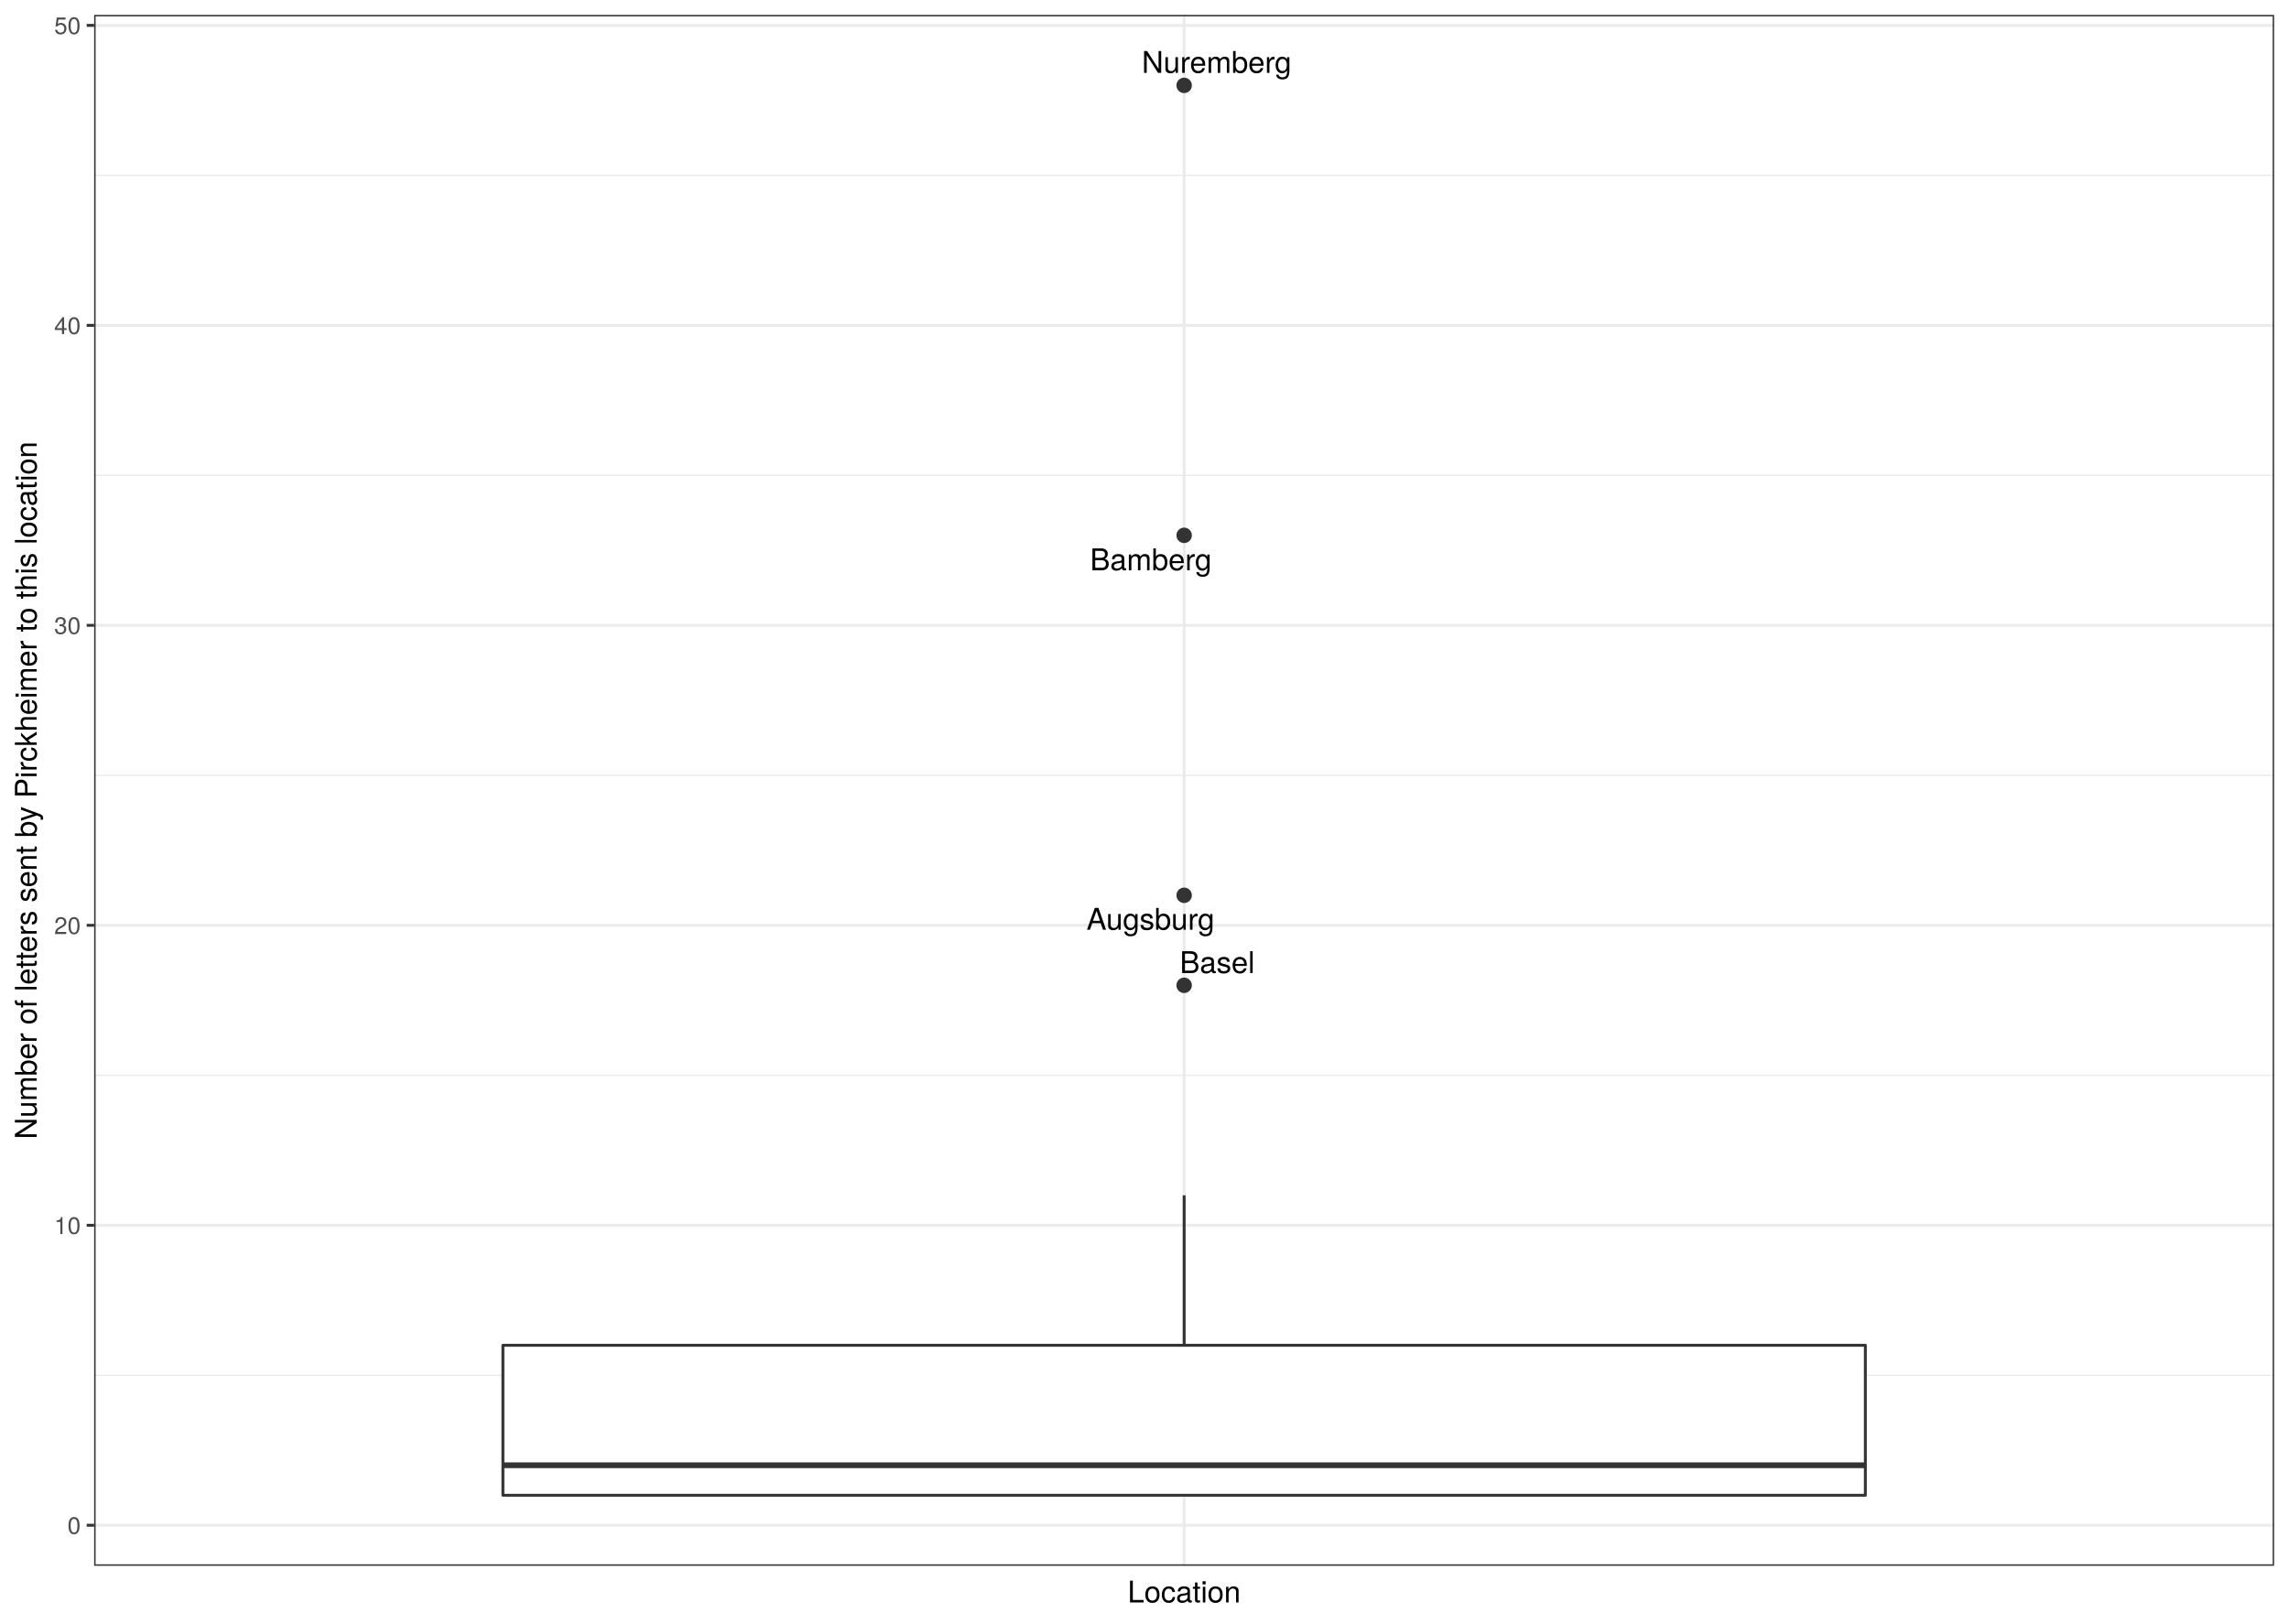
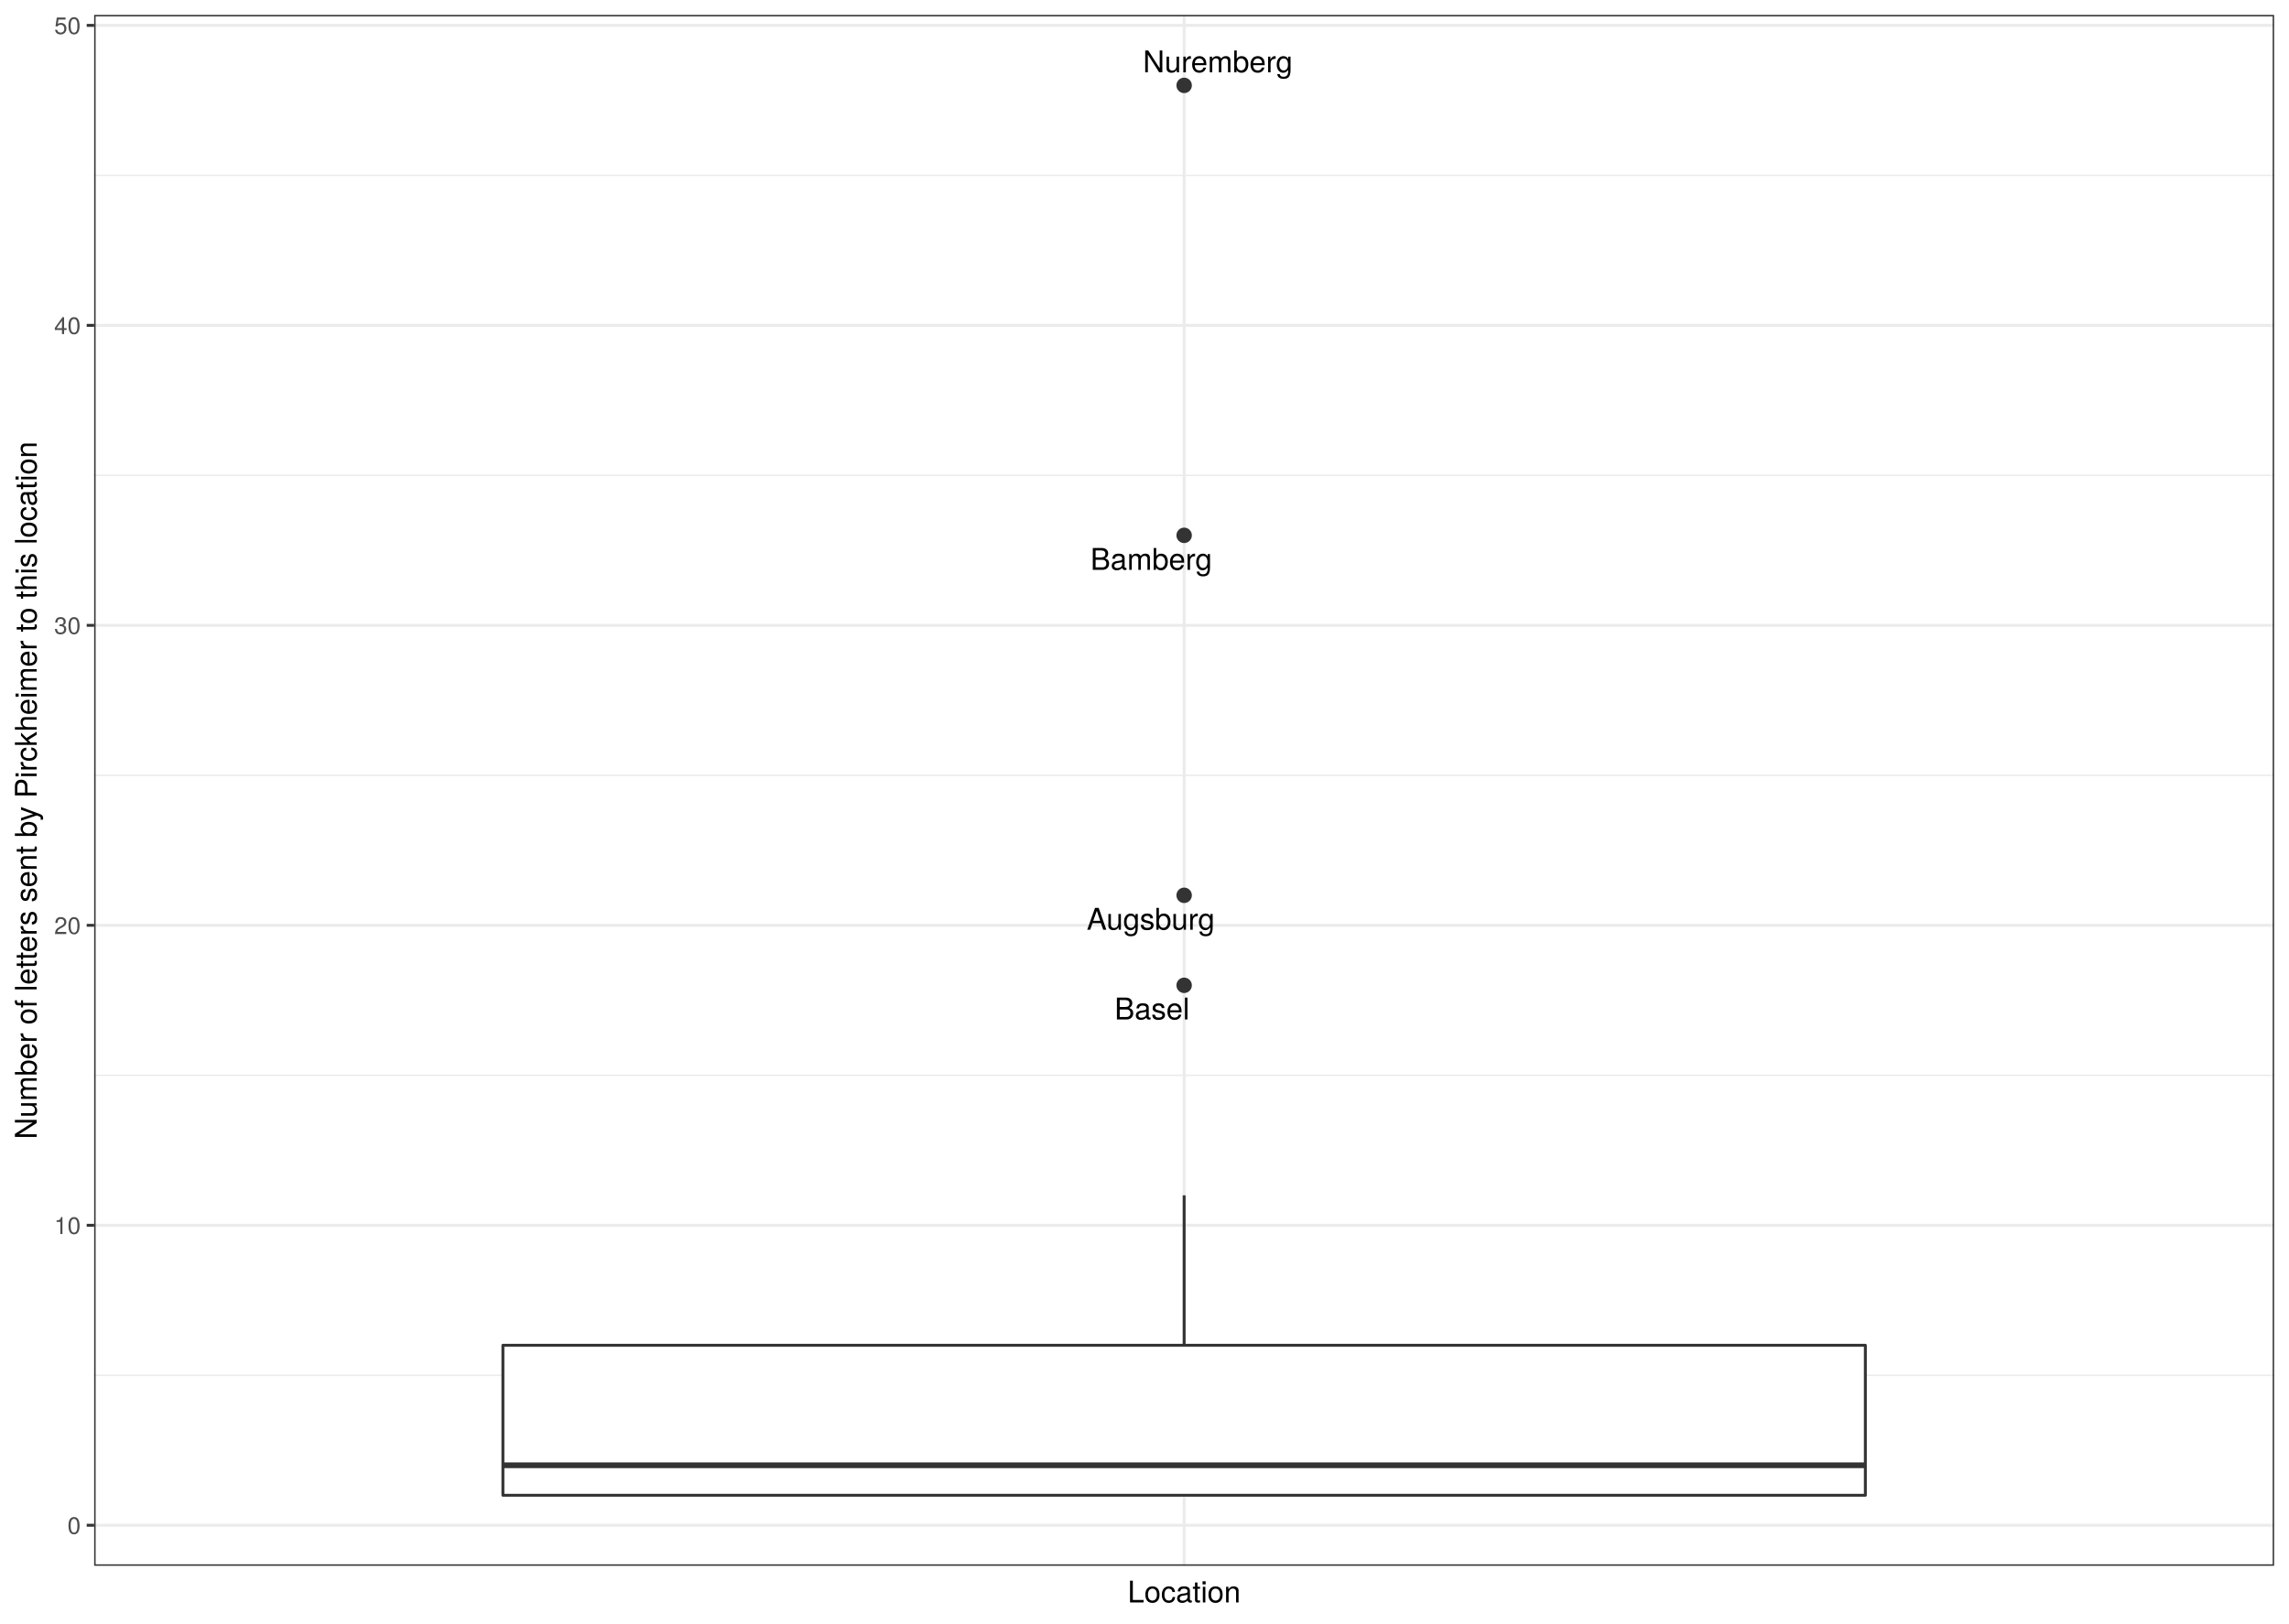
<svg xmlns="http://www.w3.org/2000/svg" class="svglite" width="842.40pt" height="597.60pt" viewBox="0 0 842.40 597.60">
  <defs>
    <style type="text/css">
    .svglite line, .svglite polyline, .svglite polygon, .svglite path, .svglite rect, .svglite circle {
      fill: none;
      stroke: #000000;
      stroke-linecap: round;
      stroke-linejoin: round;
      stroke-miterlimit: 10.00;
    }
    .svglite text {
      white-space: pre;
    }
  </style>
  </defs>
  <rect width="100%" height="100%" style="stroke: none; fill: #FFFFFF;" />
  <defs>
    <clipPath id="cpMC4wMHw4NDIuNDB8MC4wMHw1OTcuNjA=">
      <rect x="0.00" y="0.00" width="842.40" height="597.60" />
    </clipPath>
  </defs>
  <g clip-path="url(#cpMC4wMHw4NDIuNDB8MC4wMHw1OTcuNjA=)">
    <rect x="0" y="-0" width="842.40" height="597.60" style="stroke-width: 1.07; stroke: #FFFFFF; fill: #FFFFFF;" />
  </g>
  <defs>
    <clipPath id="cpMzQuNjV8ODM2LjkyfDUuNDh8NTc2LjMz">
      <rect x="34.65" y="5.48" width="802.27" height="570.85" />
    </clipPath>
  </defs>
  <g clip-path="url(#cpMzQuNjV8ODM2LjkyfDUuNDh8NTc2LjMz)">
    <rect x="34.65" y="5.48" width="802.27" height="570.85" style="stroke-width: 1.07; stroke: none; fill: #FFFFFF;" />
    <polyline points="34.65,506.22 836.92,506.22 " style="stroke-width: 0.53; stroke: #EBEBEB; stroke-linecap: butt;" />
    <polyline points="34.65,395.80 836.92,395.80 " style="stroke-width: 0.53; stroke: #EBEBEB; stroke-linecap: butt;" />
    <polyline points="34.65,285.38 836.92,285.38 " style="stroke-width: 0.53; stroke: #EBEBEB; stroke-linecap: butt;" />
    <polyline points="34.65,174.97 836.92,174.97 " style="stroke-width: 0.53; stroke: #EBEBEB; stroke-linecap: butt;" />
    <polyline points="34.65,64.55 836.92,64.55 " style="stroke-width: 0.53; stroke: #EBEBEB; stroke-linecap: butt;" />
    <polyline points="34.65,561.42 836.92,561.42 " style="stroke-width: 1.07; stroke: #EBEBEB; stroke-linecap: butt;" />
    <polyline points="34.65,451.01 836.92,451.01 " style="stroke-width: 1.07; stroke: #EBEBEB; stroke-linecap: butt;" />
    <polyline points="34.65,340.59 836.92,340.59 " style="stroke-width: 1.07; stroke: #EBEBEB; stroke-linecap: butt;" />
    <polyline points="34.65,230.18 836.92,230.18 " style="stroke-width: 1.07; stroke: #EBEBEB; stroke-linecap: butt;" />
    <polyline points="34.65,119.76 836.92,119.76 " style="stroke-width: 1.07; stroke: #EBEBEB; stroke-linecap: butt;" />
    <polyline points="34.65,9.34 836.92,9.34 " style="stroke-width: 1.07; stroke: #EBEBEB; stroke-linecap: butt;" />
    <polyline points="435.79,576.33 435.79,5.48 " style="stroke-width: 1.07; stroke: #EBEBEB; stroke-linecap: butt;" />
    <circle cx="435.79" cy="31.43" r="2.49" style="stroke-width: 0.71; stroke: #333333; fill: #333333;" />
    <circle cx="435.79" cy="197.05" r="2.49" style="stroke-width: 0.71; stroke: #333333; fill: #333333;" />
    <circle cx="435.79" cy="329.55" r="2.49" style="stroke-width: 0.71; stroke: #333333; fill: #333333;" />
    <circle cx="435.79" cy="362.68" r="2.49" style="stroke-width: 0.71; stroke: #333333; fill: #333333;" />
    <line x1="435.79" y1="495.17" x2="435.79" y2="439.97" style="stroke-width: 1.07; stroke: #333333; stroke-linecap: butt;" />
    <line x1="435.79" y1="550.38" x2="435.79" y2="550.38" style="stroke-width: 1.07; stroke: #333333; stroke-linecap: butt;" />
    <polygon points="185.08,495.17 185.08,550.38 686.49,550.38 686.49,495.17 185.08,495.17 " style="stroke-width: 1.07; stroke: #333333; fill: #FFFFFF;" />
    <line x1="185.08" y1="539.34" x2="686.49" y2="539.34" style="stroke-width: 2.13; stroke: #333333; stroke-linecap: butt;" />
-     <text x="447.73" y="26.82" text-anchor="middle" style="font-size: 11.04px; font-family: &quot;TeX Gyre Heros&quot;;" textLength="62.19px" lengthAdjust="spacingAndGlyphs">Nuremberg</text>
-     <text x="423.53" y="209.90" text-anchor="middle" style="font-size: 11.04px; font-family: &quot;TeX Gyre Heros&quot;;" textLength="50.20px" lengthAdjust="spacingAndGlyphs">Bamberg</text>
-     <text x="423.39" y="342.23" text-anchor="middle" style="font-size: 11.04px; font-family: &quot;TeX Gyre Heros&quot;;" textLength="52.61px" lengthAdjust="spacingAndGlyphs">Augsburg</text>
-     <text x="447.98" y="358.17" text-anchor="middle" style="font-size: 11.04px; font-family: &quot;TeX Gyre Heros&quot;;" textLength="29.93px" lengthAdjust="spacingAndGlyphs">Basel</text>
+     <text x="448.15" y="26.62" text-anchor="middle" style="font-size: 11.04px; font-family: &quot;TeX Gyre Heros&quot;;" textLength="62.19px" lengthAdjust="spacingAndGlyphs">Nuremberg</text>
+     <text x="423.67" y="209.74" text-anchor="middle" style="font-size: 11.04px; font-family: &quot;TeX Gyre Heros&quot;;" textLength="50.20px" lengthAdjust="spacingAndGlyphs">Bamberg</text>
+     <text x="423.48" y="342.21" text-anchor="middle" style="font-size: 11.04px; font-family: &quot;TeX Gyre Heros&quot;;" textLength="52.61px" lengthAdjust="spacingAndGlyphs">Augsburg</text>
+     <text x="423.98" y="375.24" text-anchor="middle" style="font-size: 11.04px; font-family: &quot;TeX Gyre Heros&quot;;" textLength="29.93px" lengthAdjust="spacingAndGlyphs">Basel</text>
    <rect x="34.65" y="5.48" width="802.27" height="570.85" style="stroke-width: 1.07; stroke: #333333;" />
  </g>
  <g clip-path="url(#cpMC4wMHw4NDIuNDB8MC4wMHw1OTcuNjA=)">
    <text x="29.72" y="564.63" text-anchor="end" style="font-size: 8.80px;fill: #4D4D4D; font-family: &quot;TeX Gyre Heros&quot;;" textLength="5.59px" lengthAdjust="spacingAndGlyphs">0</text>
    <text x="29.72" y="454.22" text-anchor="end" style="font-size: 8.80px;fill: #4D4D4D; font-family: &quot;TeX Gyre Heros&quot;;" textLength="11.19px" lengthAdjust="spacingAndGlyphs">10</text>
    <text x="29.72" y="343.80" text-anchor="end" style="font-size: 8.80px;fill: #4D4D4D; font-family: &quot;TeX Gyre Heros&quot;;" textLength="11.19px" lengthAdjust="spacingAndGlyphs">20</text>
    <text x="29.72" y="233.38" text-anchor="end" style="font-size: 8.80px;fill: #4D4D4D; font-family: &quot;TeX Gyre Heros&quot;;" textLength="11.19px" lengthAdjust="spacingAndGlyphs">30</text>
    <text x="29.72" y="122.97" text-anchor="end" style="font-size: 8.80px;fill: #4D4D4D; font-family: &quot;TeX Gyre Heros&quot;;" textLength="11.19px" lengthAdjust="spacingAndGlyphs">40</text>
    <text x="29.72" y="12.55" text-anchor="end" style="font-size: 8.80px;fill: #4D4D4D; font-family: &quot;TeX Gyre Heros&quot;;" textLength="11.19px" lengthAdjust="spacingAndGlyphs">50</text>
    <polyline points="31.91,561.42 34.65,561.42 " style="stroke-width: 1.07; stroke: #333333; stroke-linecap: butt;" />
    <polyline points="31.91,451.01 34.65,451.01 " style="stroke-width: 1.07; stroke: #333333; stroke-linecap: butt;" />
    <polyline points="31.91,340.59 34.65,340.59 " style="stroke-width: 1.07; stroke: #333333; stroke-linecap: butt;" />
    <polyline points="31.91,230.18 34.65,230.18 " style="stroke-width: 1.07; stroke: #333333; stroke-linecap: butt;" />
    <polyline points="31.91,119.76 34.65,119.76 " style="stroke-width: 1.07; stroke: #333333; stroke-linecap: butt;" />
    <polyline points="31.91,9.34 34.65,9.34 " style="stroke-width: 1.07; stroke: #333333; stroke-linecap: butt;" />
    <text x="435.79" y="589.83" text-anchor="middle" style="font-size: 11.00px; font-family: &quot;TeX Gyre Heros&quot;;" textLength="46.53px" lengthAdjust="spacingAndGlyphs">Location</text>
    <text transform="translate(13.50,290.91) rotate(-90)" text-anchor="middle" style="font-size: 11.00px; font-family: &quot;TeX Gyre Heros&quot;;" textLength="295.25px" lengthAdjust="spacingAndGlyphs">Number of letters sent by Pirckheimer to this location</text>
  </g>
</svg>
